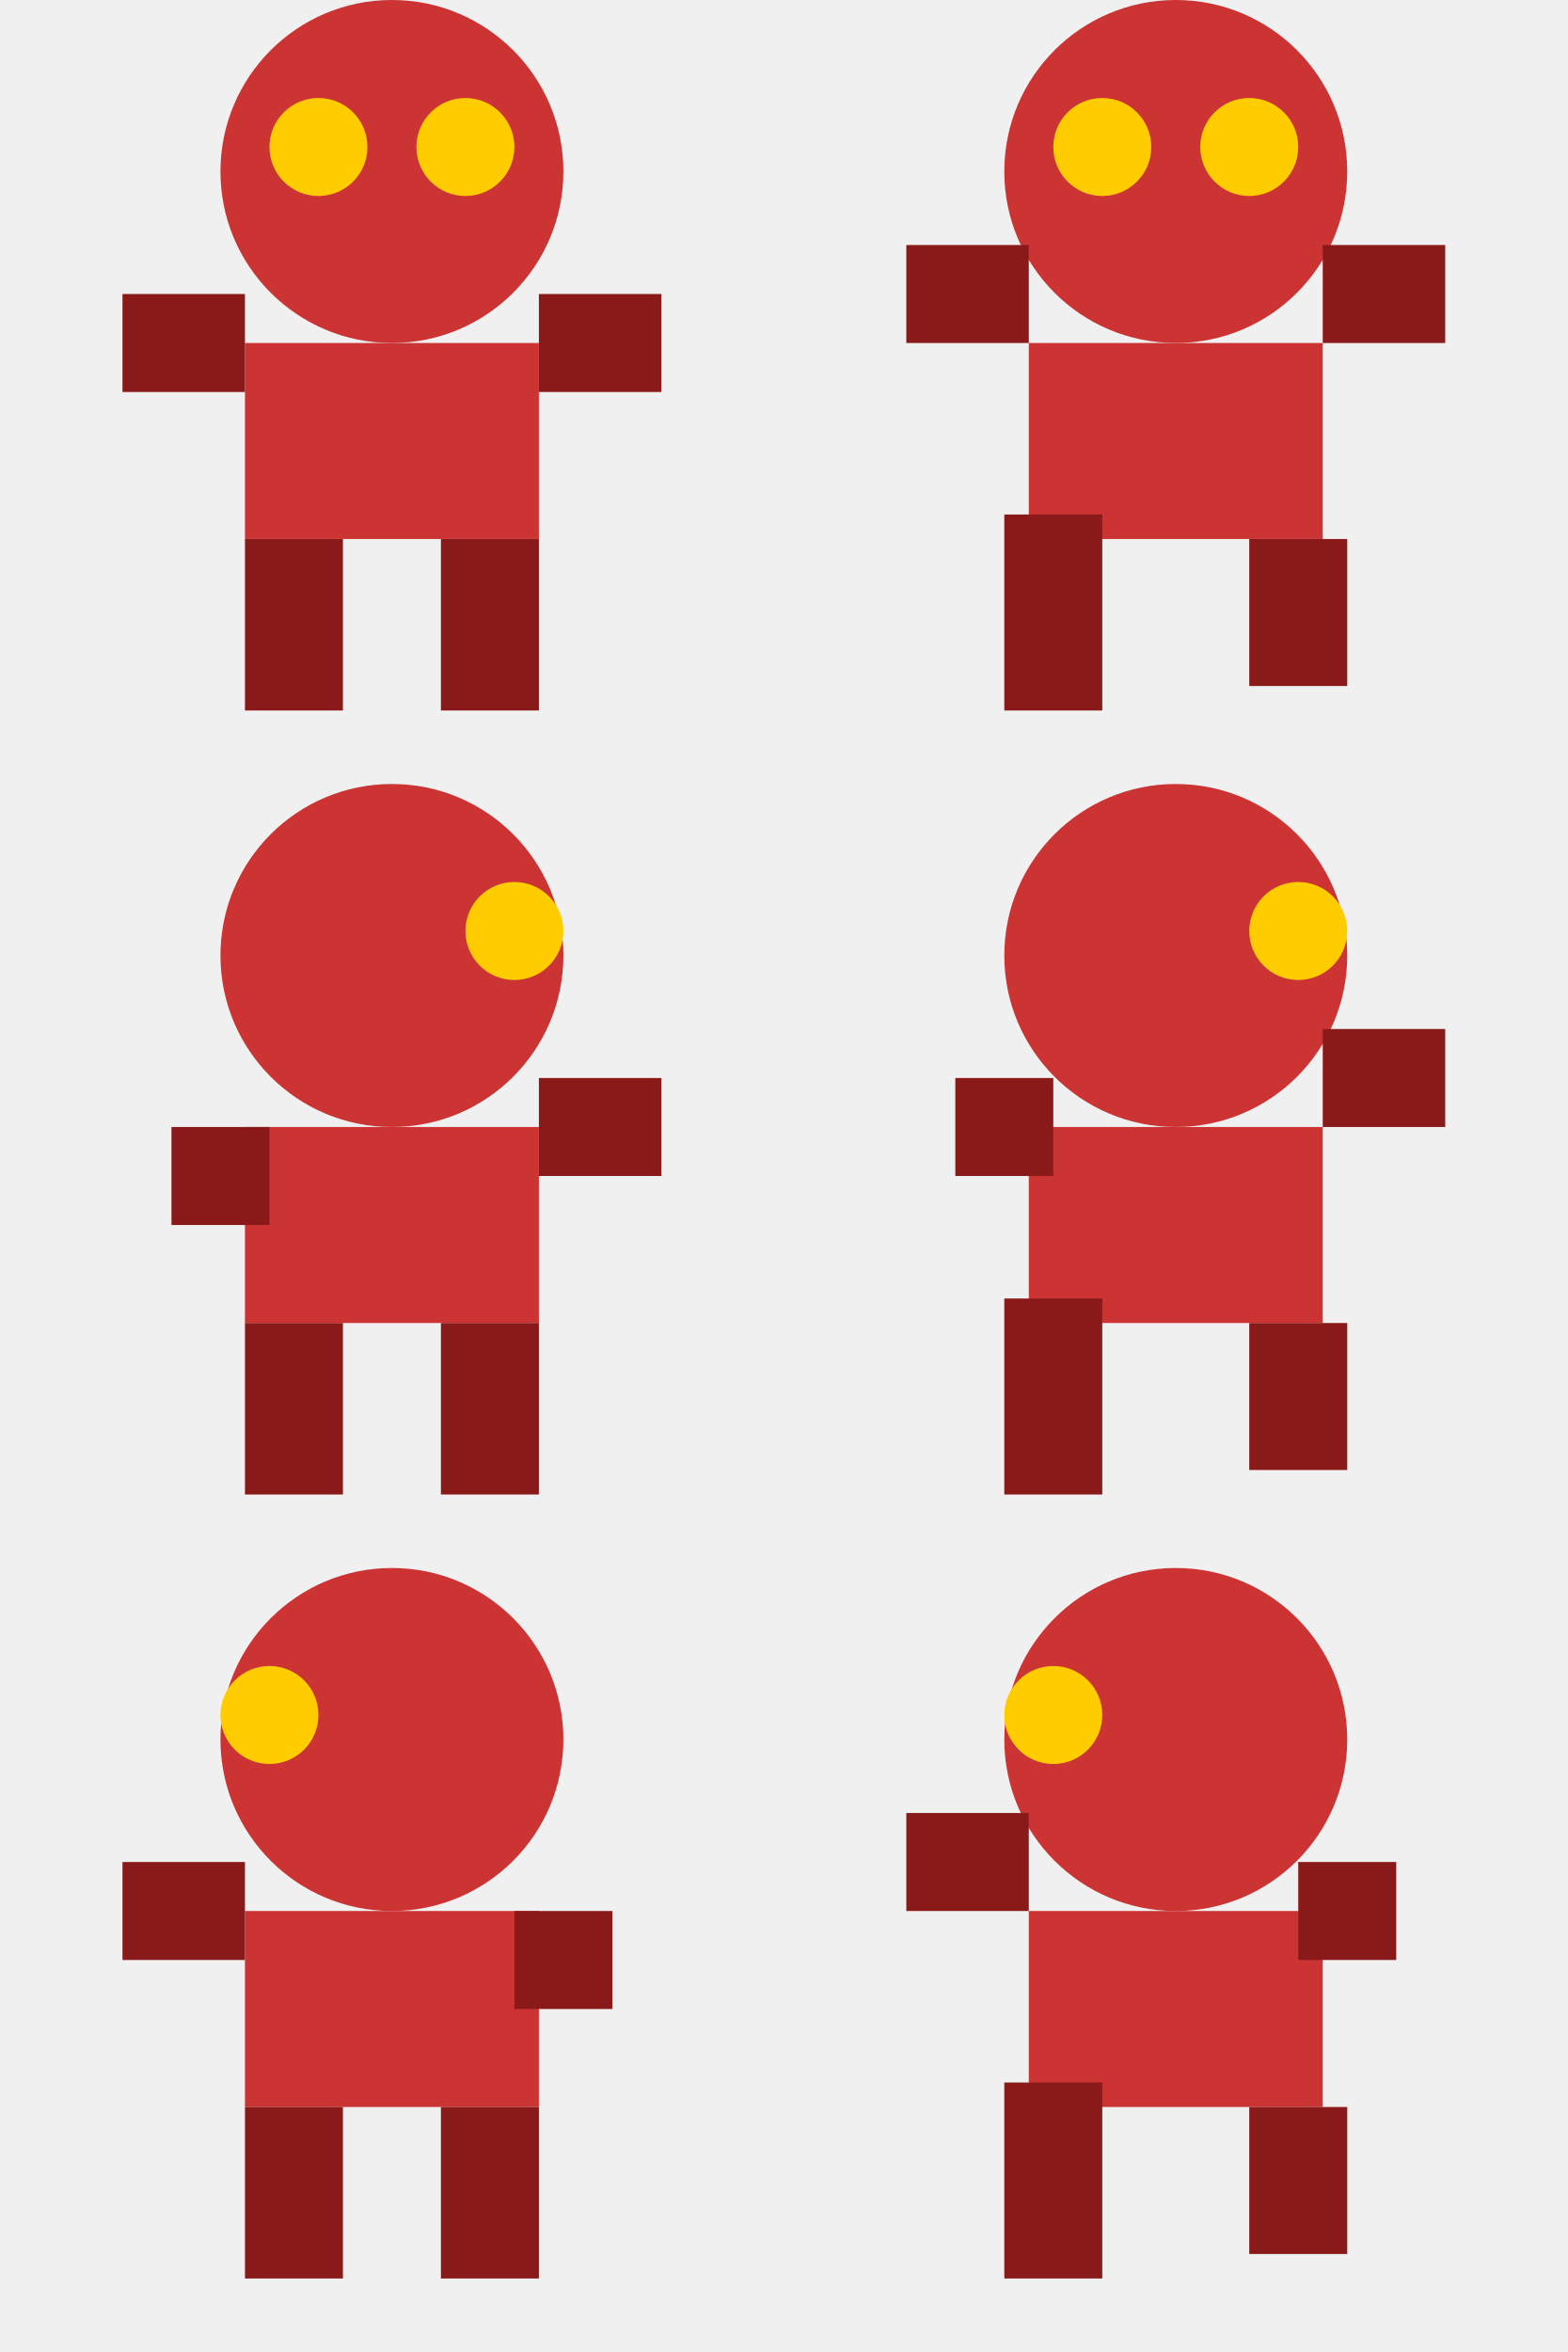
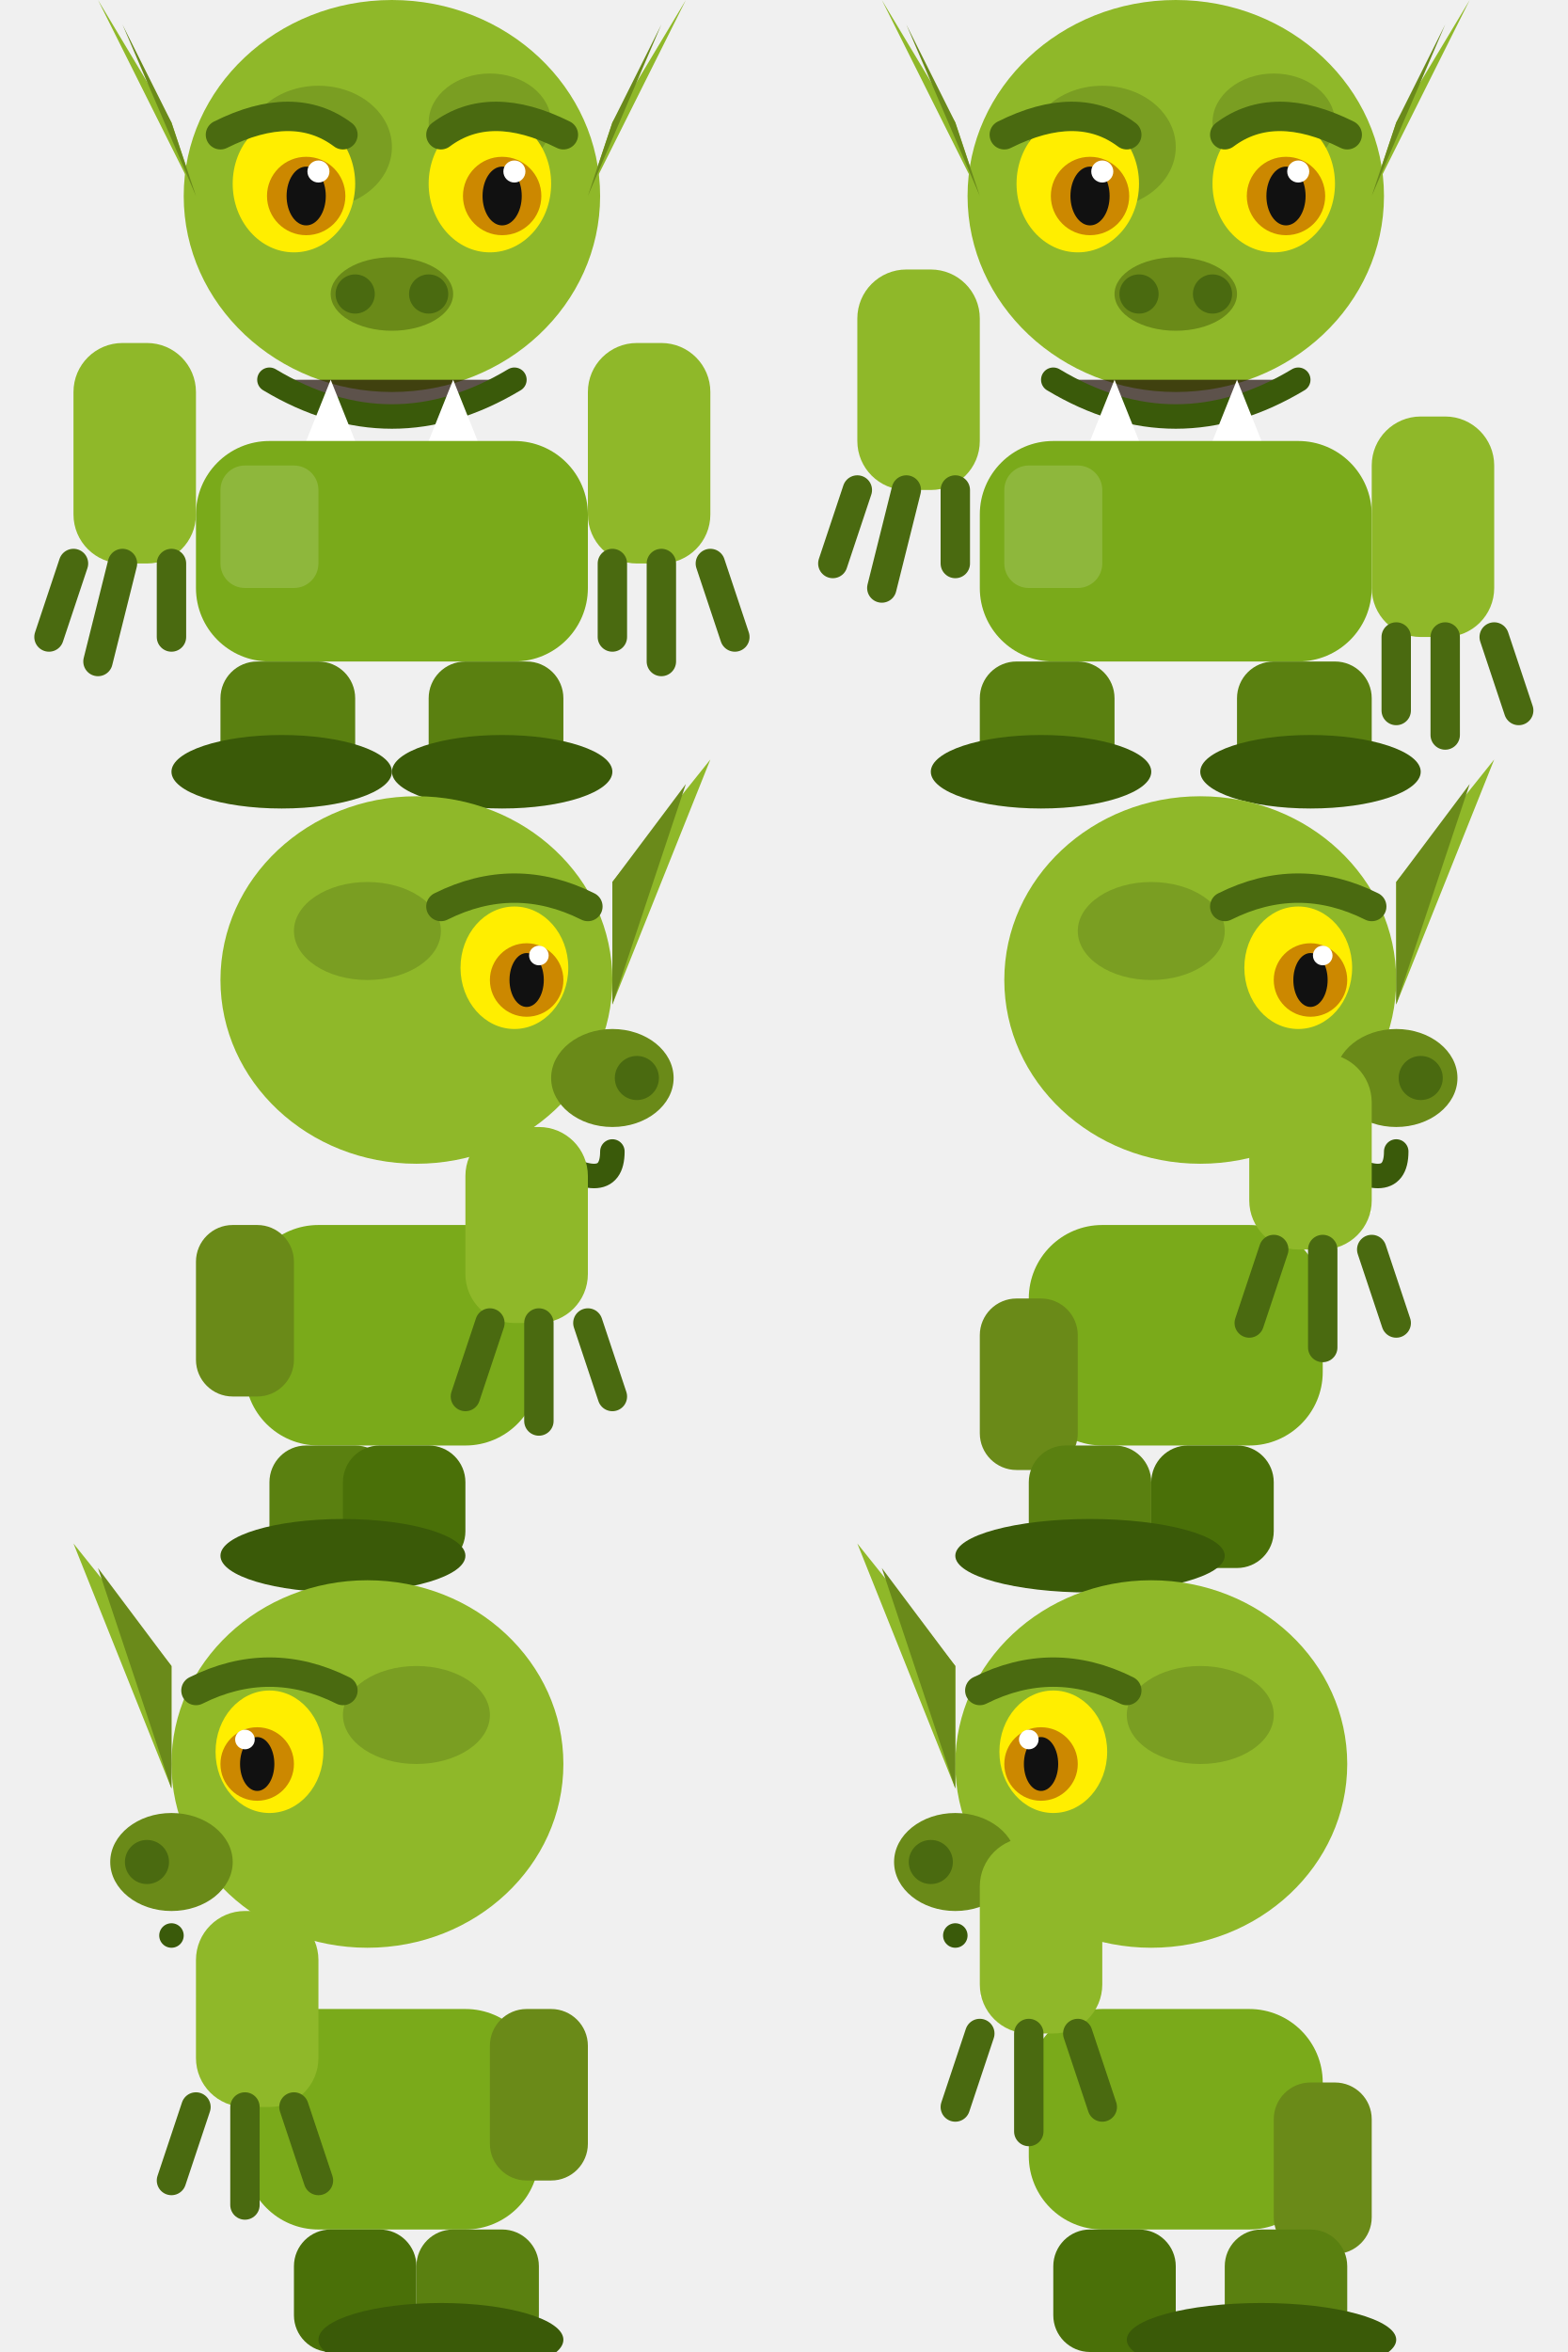
<svg xmlns="http://www.w3.org/2000/svg" width="64" height="96" viewBox="0 0 64 96">
  <g transform="translate(0,0)">
-     <circle cx="16" cy="7" r="7" fill="#c33" />
-     <circle cx="13" cy="6" r="2" fill="#ffcc00" />
-     <circle cx="19" cy="6" r="2" fill="#ffcc00" />
-     <rect x="10" y="14" width="12" height="8" fill="#c33" />
-     <rect x="5" y="12" width="5" height="4" fill="#8a1a1a" />
-     <rect x="22" y="12" width="5" height="4" fill="#8a1a1a" />
-     <rect x="10" y="22" width="4" height="7" fill="#8a1a1a" />
-     <rect x="18" y="22" width="4" height="7" fill="#8a1a1a" />
+     <ellipse cx="16" cy="8" rx="8.5" ry="8" fill="#8fb829" />
+     <ellipse cx="13" cy="6" rx="3" ry="2.5" fill="#7a9e22" />
+     <ellipse cx="20" cy="5" rx="2.5" ry="2" fill="#7a9e22" />
+     <polygon points="7,5 4,0 8,8" fill="#8fb829" />
+     <polygon points="7,5 5,1 8,8" fill="#6a8a1a" />
+     <polygon points="25,5 28,0 24,8" fill="#8fb829" />
+     <polygon points="25,5 27,1 24,8" fill="#6a8a1a" />
+     <ellipse cx="12" cy="7.5" rx="2.5" ry="2.8" fill="#ffee00" />
+     <circle cx="12.5" cy="8" r="1.6" fill="#cc8800" />
+     <ellipse cx="12.5" cy="8" rx="0.8" ry="1.2" fill="#111" />
+     <circle cx="13" cy="7" r="0.45" fill="white" />
+     <ellipse cx="20" cy="7.5" rx="2.5" ry="2.8" fill="#ffee00" />
+     <circle cx="20.5" cy="8" r="1.6" fill="#cc8800" />
+     <ellipse cx="20.5" cy="8" rx="0.8" ry="1.2" fill="#111" />
+     <circle cx="21" cy="7" r="0.45" fill="white" />
+     <path d="M9 5.5 Q12 4 14 5.5" stroke="#4a6a10" stroke-width="1.2" fill="none" stroke-linecap="round" />
+     <path d="M18 5.5 Q20 4 23 5.5" stroke="#4a6a10" stroke-width="1.2" fill="none" stroke-linecap="round" />
+     <ellipse cx="16" cy="12" rx="2.5" ry="1.5" fill="#6a8a18" />
+     <circle cx="14.5" cy="12" r="0.8" fill="#4a6a10" />
+     <circle cx="17.5" cy="12" r="0.8" fill="#4a6a10" />
+     <path d="M11 15.5 Q16 18.5 21 15.5" stroke="#3a5a0a" stroke-width="1" fill="rgba(30,15,5,0.7)" stroke-linecap="round" />
+     <polygon points="13.5,15.5 12.5,18 14.5,18" fill="white" />
+     <polygon points="18.5,15.5 17.5,18 19.5,18" fill="white" />
+     <rect x="8" y="18" width="16" height="9" rx="3" fill="#7aaa1a" />
+     <rect x="9" y="19" width="4" height="5" rx="1" fill="rgba(255,255,255,0.15)" />
+     <rect x="3" y="14" width="5" height="9" rx="2" fill="#8fb829" />
+     <line x1="3" y1="23" x2="2" y2="26" stroke="#4a6a10" stroke-width="1.2" stroke-linecap="round" />
+     <line x1="5" y1="23" x2="4" y2="27" stroke="#4a6a10" stroke-width="1.2" stroke-linecap="round" />
+     <line x1="7" y1="23" x2="7" y2="26" stroke="#4a6a10" stroke-width="1.2" stroke-linecap="round" />
+     <rect x="24" y="14" width="5" height="9" rx="2" fill="#8fb829" />
+     <line x1="25" y1="23" x2="25" y2="26" stroke="#4a6a10" stroke-width="1.2" stroke-linecap="round" />
+     <line x1="27" y1="23" x2="27" y2="27" stroke="#4a6a10" stroke-width="1.2" stroke-linecap="round" />
+     <line x1="29" y1="23" x2="30" y2="26" stroke="#4a6a10" stroke-width="1.2" stroke-linecap="round" />
+     <rect x="9" y="27" width="5.5" height="5" rx="1.5" fill="#5a8010" />
+     <rect x="17.5" y="27" width="5.5" height="5" rx="1.5" fill="#5a8010" />
+     <ellipse cx="11.5" cy="31.5" rx="4.5" ry="1.5" fill="#3a5a08" />
+     <ellipse cx="20.5" cy="31.5" rx="4.5" ry="1.5" fill="#3a5a08" />
  </g>
  <g transform="translate(32,0)">
-     <circle cx="16" cy="7" r="7" fill="#c33" />
-     <circle cx="13" cy="6" r="2" fill="#ffcc00" />
-     <circle cx="19" cy="6" r="2" fill="#ffcc00" />
-     <rect x="10" y="14" width="12" height="8" fill="#c33" />
-     <rect x="5" y="10" width="5" height="4" fill="#8a1a1a" />
-     <rect x="22" y="10" width="5" height="4" fill="#8a1a1a" />
-     <rect x="9" y="21" width="4" height="8" fill="#8a1a1a" />
-     <rect x="19" y="22" width="4" height="6" fill="#8a1a1a" />
+     <ellipse cx="16" cy="8" rx="8.5" ry="8" fill="#8fb829" />
+     <ellipse cx="13" cy="6" rx="3" ry="2.5" fill="#7a9e22" />
+     <ellipse cx="20" cy="5" rx="2.5" ry="2" fill="#7a9e22" />
+     <polygon points="7,5 4,0 8,8" fill="#8fb829" />
+     <polygon points="7,5 5,1 8,8" fill="#6a8a1a" />
+     <polygon points="25,5 28,0 24,8" fill="#8fb829" />
+     <polygon points="25,5 27,1 24,8" fill="#6a8a1a" />
+     <ellipse cx="12" cy="7.5" rx="2.5" ry="2.8" fill="#ffee00" />
+     <circle cx="12.5" cy="8" r="1.6" fill="#cc8800" />
+     <ellipse cx="12.5" cy="8" rx="0.8" ry="1.2" fill="#111" />
+     <circle cx="13" cy="7" r="0.45" fill="white" />
+     <ellipse cx="20" cy="7.5" rx="2.5" ry="2.8" fill="#ffee00" />
+     <circle cx="20.5" cy="8" r="1.6" fill="#cc8800" />
+     <ellipse cx="20.5" cy="8" rx="0.8" ry="1.2" fill="#111" />
+     <circle cx="21" cy="7" r="0.45" fill="white" />
+     <path d="M9 5.5 Q12 4 14 5.5" stroke="#4a6a10" stroke-width="1.2" fill="none" stroke-linecap="round" />
+     <path d="M18 5.5 Q20 4 23 5.5" stroke="#4a6a10" stroke-width="1.2" fill="none" stroke-linecap="round" />
+     <ellipse cx="16" cy="12" rx="2.5" ry="1.5" fill="#6a8a18" />
+     <circle cx="14.5" cy="12" r="0.8" fill="#4a6a10" />
+     <circle cx="17.5" cy="12" r="0.8" fill="#4a6a10" />
+     <path d="M11 15.5 Q16 18.5 21 15.5" stroke="#3a5a0a" stroke-width="1" fill="rgba(30,15,5,0.7)" stroke-linecap="round" />
+     <polygon points="13.5,15.5 12.5,18 14.5,18" fill="white" />
+     <polygon points="18.5,15.5 17.5,18 19.5,18" fill="white" />
+     <rect x="8" y="18" width="16" height="9" rx="3" fill="#7aaa1a" />
+     <rect x="9" y="19" width="4" height="5" rx="1" fill="rgba(255,255,255,0.15)" />
+     <rect x="3" y="11" width="5" height="9" rx="2" fill="#8fb829" />
+     <line x1="3" y1="20" x2="2" y2="23" stroke="#4a6a10" stroke-width="1.2" stroke-linecap="round" />
+     <line x1="5" y1="20" x2="4" y2="24" stroke="#4a6a10" stroke-width="1.2" stroke-linecap="round" />
+     <line x1="7" y1="20" x2="7" y2="23" stroke="#4a6a10" stroke-width="1.2" stroke-linecap="round" />
+     <rect x="24" y="17" width="5" height="9" rx="2" fill="#8fb829" />
+     <line x1="25" y1="26" x2="25" y2="29" stroke="#4a6a10" stroke-width="1.2" stroke-linecap="round" />
+     <line x1="27" y1="26" x2="27" y2="30" stroke="#4a6a10" stroke-width="1.2" stroke-linecap="round" />
+     <line x1="29" y1="26" x2="30" y2="29" stroke="#4a6a10" stroke-width="1.2" stroke-linecap="round" />
+     <rect x="8" y="27" width="5.5" height="5" rx="1.5" fill="#5a8010" />
+     <rect x="18.5" y="27" width="5.5" height="5" rx="1.5" fill="#5a8010" />
+     <ellipse cx="10.5" cy="31.5" rx="4.5" ry="1.5" fill="#3a5a08" />
+     <ellipse cx="21.5" cy="31.5" rx="4.5" ry="1.5" fill="#3a5a08" />
  </g>
  <g transform="translate(0,32)">
-     <circle cx="16" cy="7" r="7" fill="#c33" />
-     <circle cx="21" cy="6" r="2" fill="#ffcc00" />
-     <rect x="10" y="14" width="12" height="8" fill="#c33" />
-     <rect x="22" y="12" width="5" height="4" fill="#8a1a1a" />
-     <rect x="7" y="14" width="4" height="4" fill="#8a1a1a" />
-     <rect x="10" y="22" width="4" height="7" fill="#8a1a1a" />
-     <rect x="18" y="22" width="4" height="7" fill="#8a1a1a" />
+     <ellipse cx="17" cy="8" rx="8" ry="7.5" fill="#8fb829" />
+     <ellipse cx="15" cy="6" rx="3" ry="2" fill="#7a9e22" />
+     <polygon points="25,4 29,-1 25,9" fill="#8fb829" />
+     <polygon points="25,4 28,0 25,9" fill="#6a8a1a" />
+     <ellipse cx="21" cy="7.5" rx="2.2" ry="2.5" fill="#ffee00" />
+     <circle cx="21.5" cy="8" r="1.5" fill="#cc8800" />
+     <ellipse cx="21.5" cy="8" rx="0.7" ry="1.1" fill="#111" />
+     <circle cx="22" cy="7" r="0.4" fill="white" />
+     <path d="M18 5 Q21 3.5 24 5" stroke="#4a6a10" stroke-width="1.2" fill="none" stroke-linecap="round" />
+     <ellipse cx="25" cy="12" rx="2.5" ry="2" fill="#6a8a18" />
+     <circle cx="26" cy="12" r="0.9" fill="#4a6a10" />
+     <path d="M22 15 Q25 17 25 15" stroke="#3a5a0a" stroke-width="1" fill="none" stroke-linecap="round" />
+     <polygon points="23,15 22.5,17.5 24,17.5" fill="white" />
+     <rect x="10" y="18" width="12" height="9" rx="3" fill="#7aaa1a" />
+     <rect x="19" y="14" width="5" height="8" rx="2" fill="#8fb829" />
+     <line x1="20" y1="22" x2="19" y2="25" stroke="#4a6a10" stroke-width="1.2" stroke-linecap="round" />
+     <line x1="22" y1="22" x2="22" y2="26" stroke="#4a6a10" stroke-width="1.2" stroke-linecap="round" />
+     <line x1="24" y1="22" x2="25" y2="25" stroke="#4a6a10" stroke-width="1.2" stroke-linecap="round" />
+     <rect x="8" y="18" width="4" height="7" rx="1.5" fill="#6a8a18" />
+     <rect x="11" y="27" width="5" height="5" rx="1.5" fill="#5a8010" />
+     <rect x="14" y="27" width="5" height="5" rx="1.5" fill="#4a7008" />
+     <ellipse cx="14" cy="31.5" rx="5" ry="1.5" fill="#3a5a08" />
  </g>
  <g transform="translate(32,32)">
-     <circle cx="16" cy="7" r="7" fill="#c33" />
-     <circle cx="21" cy="6" r="2" fill="#ffcc00" />
-     <rect x="10" y="14" width="12" height="8" fill="#c33" />
-     <rect x="22" y="10" width="5" height="4" fill="#8a1a1a" />
-     <rect x="7" y="12" width="4" height="4" fill="#8a1a1a" />
-     <rect x="9" y="21" width="4" height="8" fill="#8a1a1a" />
-     <rect x="19" y="22" width="4" height="6" fill="#8a1a1a" />
+     <ellipse cx="17" cy="8" rx="8" ry="7.5" fill="#8fb829" />
+     <ellipse cx="15" cy="6" rx="3" ry="2" fill="#7a9e22" />
+     <polygon points="25,4 29,-1 25,9" fill="#8fb829" />
+     <polygon points="25,4 28,0 25,9" fill="#6a8a1a" />
+     <ellipse cx="21" cy="7.5" rx="2.2" ry="2.5" fill="#ffee00" />
+     <circle cx="21.5" cy="8" r="1.5" fill="#cc8800" />
+     <ellipse cx="21.5" cy="8" rx="0.7" ry="1.1" fill="#111" />
+     <circle cx="22" cy="7" r="0.4" fill="white" />
+     <path d="M18 5 Q21 3.5 24 5" stroke="#4a6a10" stroke-width="1.2" fill="none" stroke-linecap="round" />
+     <ellipse cx="25" cy="12" rx="2.5" ry="2" fill="#6a8a18" />
+     <circle cx="26" cy="12" r="0.9" fill="#4a6a10" />
+     <path d="M22 15 Q25 17 25 15" stroke="#3a5a0a" stroke-width="1" fill="none" stroke-linecap="round" />
+     <polygon points="23,15 22.5,17.5 24,17.5" fill="white" />
+     <rect x="10" y="18" width="12" height="9" rx="3" fill="#7aaa1a" />
+     <rect x="19" y="11" width="5" height="8" rx="2" fill="#8fb829" />
+     <line x1="20" y1="19" x2="19" y2="22" stroke="#4a6a10" stroke-width="1.2" stroke-linecap="round" />
+     <line x1="22" y1="19" x2="22" y2="23" stroke="#4a6a10" stroke-width="1.2" stroke-linecap="round" />
+     <line x1="24" y1="19" x2="25" y2="22" stroke="#4a6a10" stroke-width="1.2" stroke-linecap="round" />
+     <rect x="8" y="21" width="4" height="7" rx="1.5" fill="#6a8a18" />
+     <rect x="10" y="27" width="5" height="5" rx="1.5" fill="#5a8010" />
+     <rect x="15" y="27" width="5" height="5" rx="1.5" fill="#4a7008" />
+     <ellipse cx="12.5" cy="31.5" rx="5.5" ry="1.5" fill="#3a5a08" />
  </g>
  <g transform="translate(0,64)">
-     <circle cx="16" cy="7" r="7" fill="#c33" />
-     <circle cx="11" cy="6" r="2" fill="#ffcc00" />
-     <rect x="10" y="14" width="12" height="8" fill="#c33" />
-     <rect x="5" y="12" width="5" height="4" fill="#8a1a1a" />
-     <rect x="21" y="14" width="4" height="4" fill="#8a1a1a" />
-     <rect x="10" y="22" width="4" height="7" fill="#8a1a1a" />
-     <rect x="18" y="22" width="4" height="7" fill="#8a1a1a" />
+     <ellipse cx="15" cy="8" rx="8" ry="7.5" fill="#8fb829" />
+     <ellipse cx="17" cy="6" rx="3" ry="2" fill="#7a9e22" />
+     <polygon points="7,4 3,-1 7,9" fill="#8fb829" />
+     <polygon points="7,4 4,0 7,9" fill="#6a8a1a" />
+     <ellipse cx="11" cy="7.5" rx="2.2" ry="2.5" fill="#ffee00" />
+     <circle cx="10.5" cy="8" r="1.5" fill="#cc8800" />
+     <ellipse cx="10.5" cy="8" rx="0.7" ry="1.1" fill="#111" />
+     <circle cx="10" cy="7" r="0.4" fill="white" />
+     <path d="M8 5 Q11 3.5 14 5" stroke="#4a6a10" stroke-width="1.2" fill="none" stroke-linecap="round" />
+     <ellipse cx="7" cy="12" rx="2.5" ry="2" fill="#6a8a18" />
+     <circle cx="6" cy="12" r="0.9" fill="#4a6a10" />
+     <path d="M7 15 Q10 17 7 15" stroke="#3a5a0a" stroke-width="1" fill="none" stroke-linecap="round" />
+     <polygon points="9,15 8,17.5 9.5,17.5" fill="white" />
+     <rect x="10" y="18" width="12" height="9" rx="3" fill="#7aaa1a" />
+     <rect x="8" y="14" width="5" height="8" rx="2" fill="#8fb829" />
+     <line x1="8" y1="22" x2="7" y2="25" stroke="#4a6a10" stroke-width="1.2" stroke-linecap="round" />
+     <line x1="10" y1="22" x2="10" y2="26" stroke="#4a6a10" stroke-width="1.2" stroke-linecap="round" />
+     <line x1="12" y1="22" x2="13" y2="25" stroke="#4a6a10" stroke-width="1.2" stroke-linecap="round" />
+     <rect x="20" y="18" width="4" height="7" rx="1.5" fill="#6a8a18" />
+     <rect x="12" y="27" width="5" height="5" rx="1.5" fill="#4a7008" />
+     <rect x="17" y="27" width="5" height="5" rx="1.5" fill="#5a8010" />
+     <ellipse cx="18" cy="31.5" rx="5" ry="1.5" fill="#3a5a08" />
  </g>
  <g transform="translate(32,64)">
-     <circle cx="16" cy="7" r="7" fill="#c33" />
-     <circle cx="11" cy="6" r="2" fill="#ffcc00" />
-     <rect x="10" y="14" width="12" height="8" fill="#c33" />
-     <rect x="5" y="10" width="5" height="4" fill="#8a1a1a" />
-     <rect x="21" y="12" width="4" height="4" fill="#8a1a1a" />
-     <rect x="9" y="21" width="4" height="8" fill="#8a1a1a" />
-     <rect x="19" y="22" width="4" height="6" fill="#8a1a1a" />
+     <ellipse cx="15" cy="8" rx="8" ry="7.5" fill="#8fb829" />
+     <ellipse cx="17" cy="6" rx="3" ry="2" fill="#7a9e22" />
+     <polygon points="7,4 3,-1 7,9" fill="#8fb829" />
+     <polygon points="7,4 4,0 7,9" fill="#6a8a1a" />
+     <ellipse cx="11" cy="7.5" rx="2.2" ry="2.5" fill="#ffee00" />
+     <circle cx="10.5" cy="8" r="1.5" fill="#cc8800" />
+     <ellipse cx="10.5" cy="8" rx="0.7" ry="1.1" fill="#111" />
+     <circle cx="10" cy="7" r="0.4" fill="white" />
+     <path d="M8 5 Q11 3.5 14 5" stroke="#4a6a10" stroke-width="1.2" fill="none" stroke-linecap="round" />
+     <ellipse cx="7" cy="12" rx="2.5" ry="2" fill="#6a8a18" />
+     <circle cx="6" cy="12" r="0.9" fill="#4a6a10" />
+     <path d="M7 15 Q10 17 7 15" stroke="#3a5a0a" stroke-width="1" fill="none" stroke-linecap="round" />
+     <polygon points="9,15 8,17.5 9.5,17.5" fill="white" />
+     <rect x="10" y="18" width="12" height="9" rx="3" fill="#7aaa1a" />
+     <rect x="8" y="11" width="5" height="8" rx="2" fill="#8fb829" />
+     <line x1="8" y1="19" x2="7" y2="22" stroke="#4a6a10" stroke-width="1.2" stroke-linecap="round" />
+     <line x1="10" y1="19" x2="10" y2="23" stroke="#4a6a10" stroke-width="1.2" stroke-linecap="round" />
+     <line x1="12" y1="19" x2="13" y2="22" stroke="#4a6a10" stroke-width="1.2" stroke-linecap="round" />
+     <rect x="20" y="21" width="4" height="7" rx="1.5" fill="#6a8a18" />
+     <rect x="11" y="27" width="5" height="5" rx="1.5" fill="#4a7008" />
+     <rect x="18" y="27" width="5" height="5" rx="1.5" fill="#5a8010" />
+     <ellipse cx="19.5" cy="31.5" rx="5.5" ry="1.5" fill="#3a5a08" />
  </g>
</svg>
